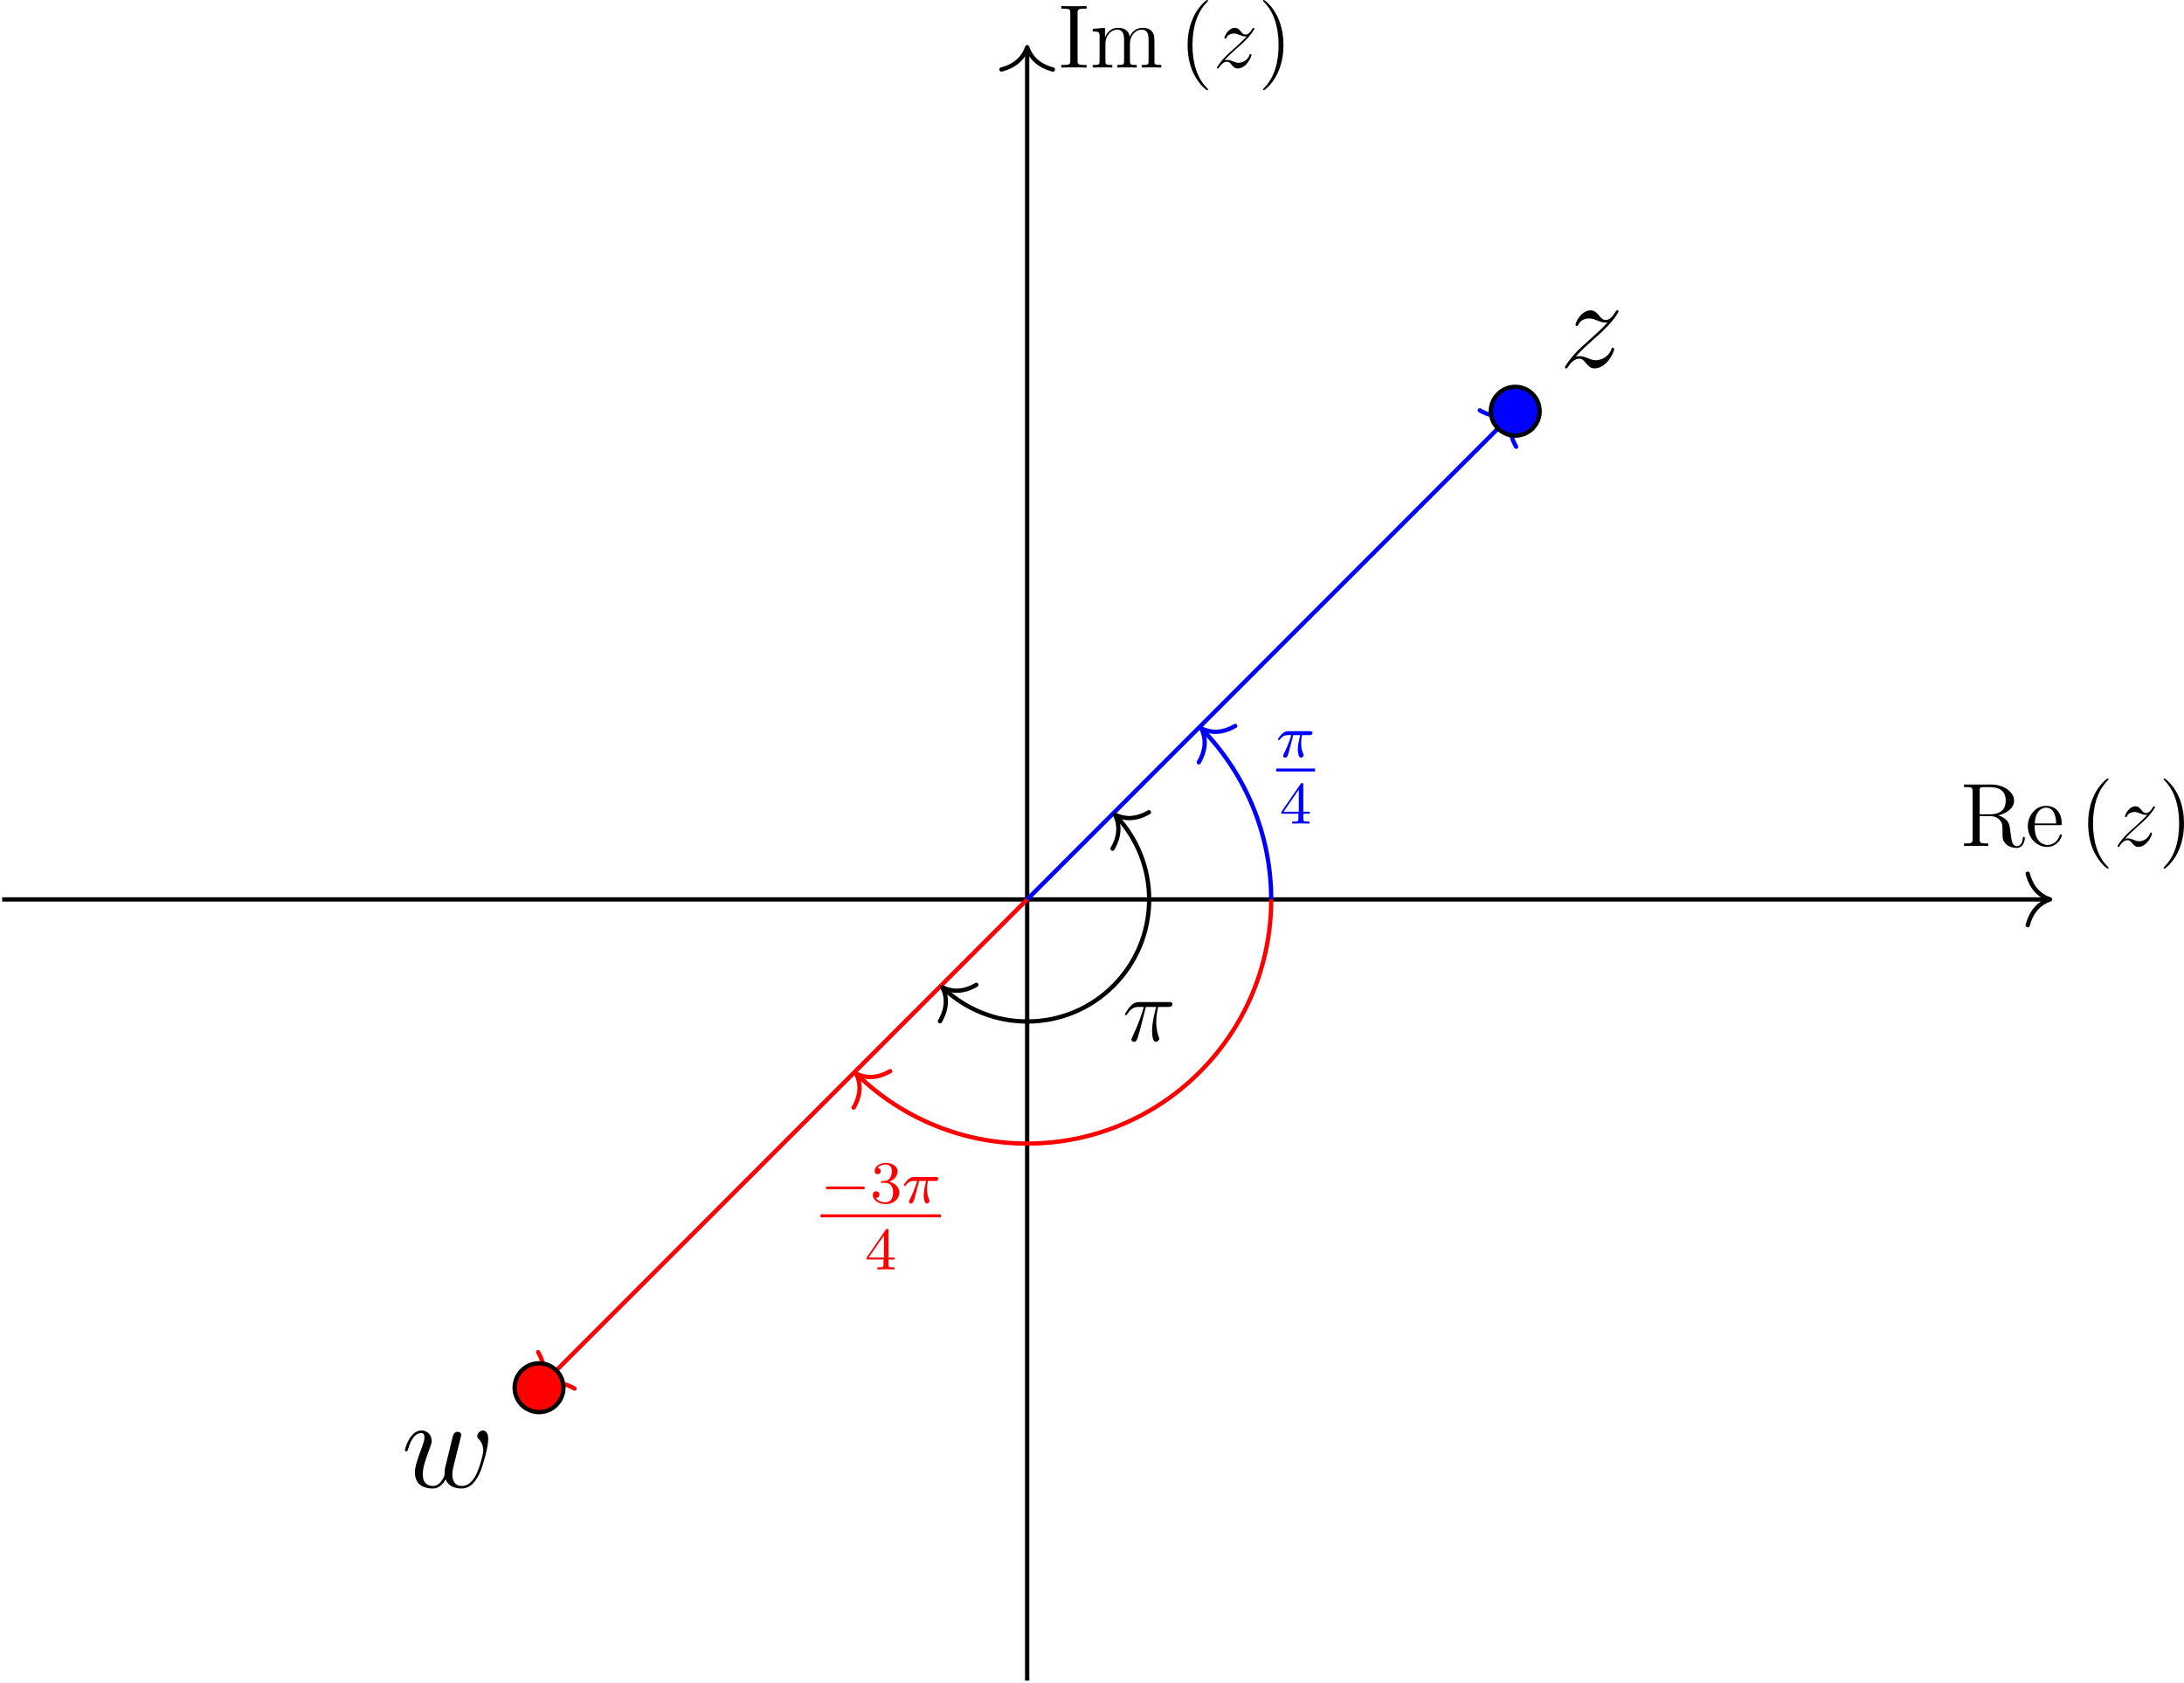
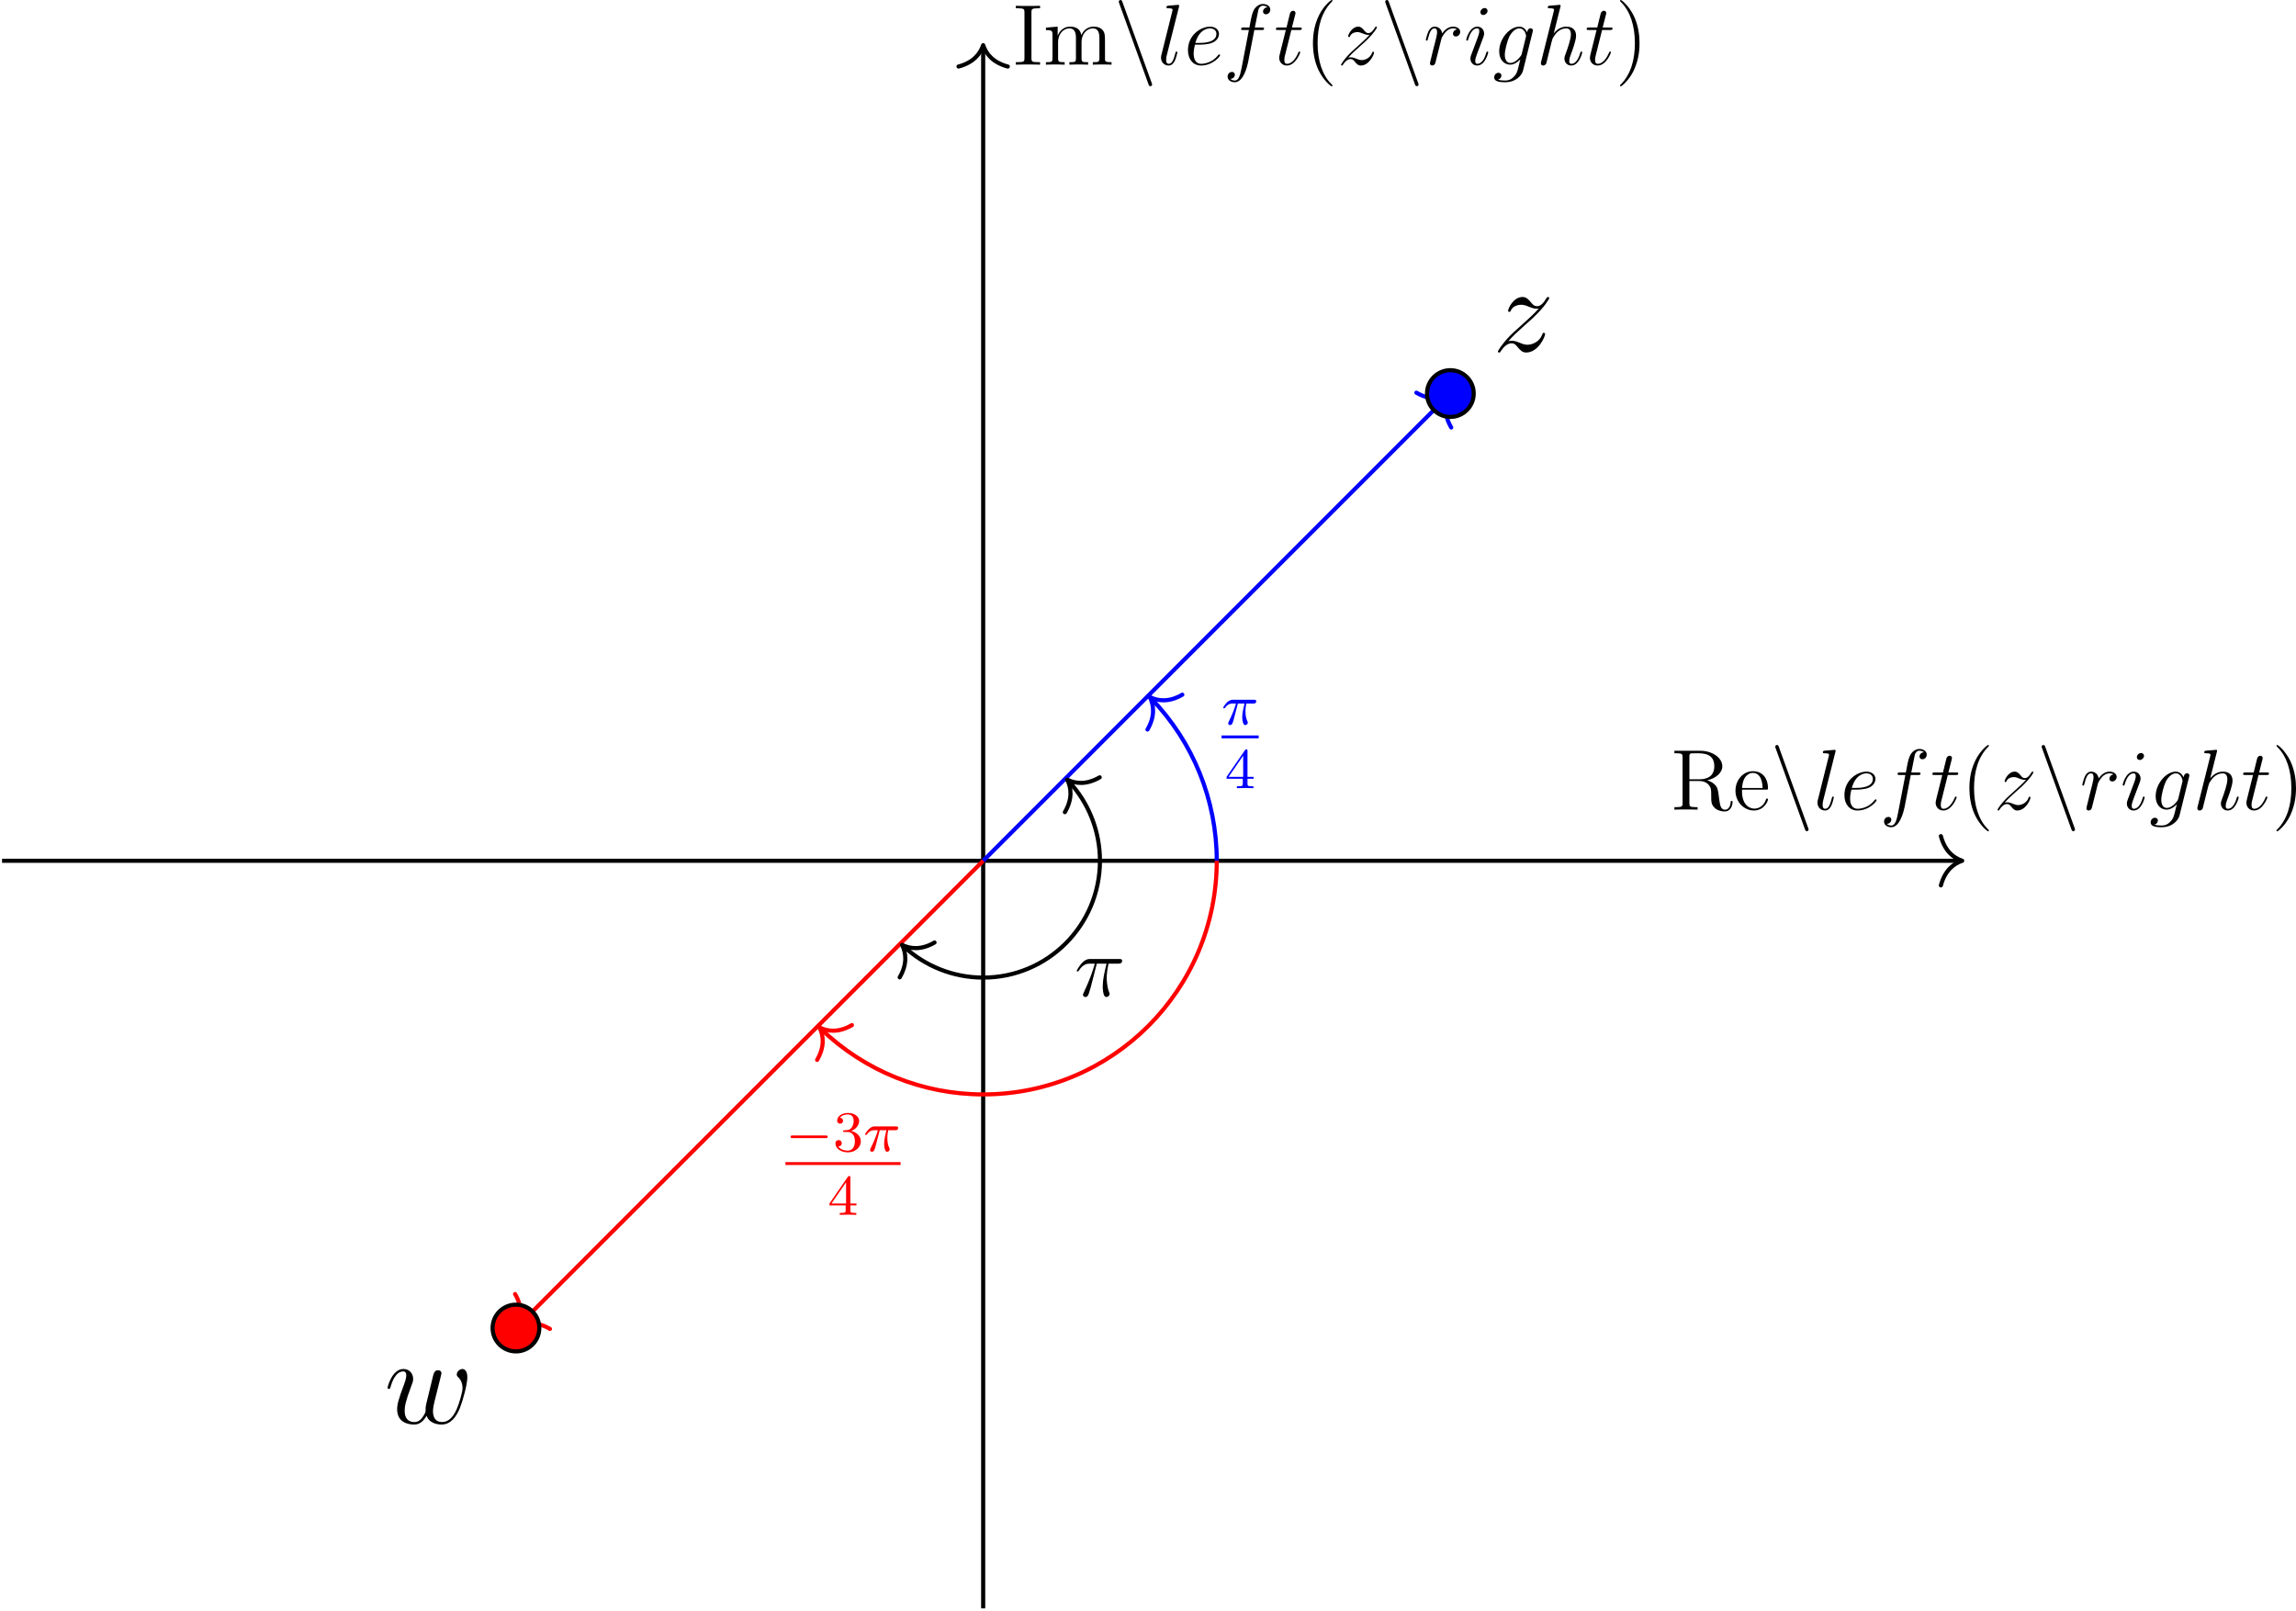
- <svg xmlns="http://www.w3.org/2000/svg" xmlns:xlink="http://www.w3.org/1999/xlink" version="1.1" width="284.116pt" height="218.853pt" viewBox="5.042 561.778 284.116 218.853">
+ <svg xmlns="http://www.w3.org/2000/svg" xmlns:xlink="http://www.w3.org/1999/xlink" version="1.1" width="312.048pt" height="218.855pt" viewBox="-0 117.544 312.048 218.855">
  <defs>
-     <path id="g26-0" d="M5.866-1.993C5.866-2.176 5.691-2.176 5.579-2.176H.996C.885-2.176 .709-2.176 .709-1.993S.885-1.809 .996-1.809H5.579C5.691-1.809 5.866-1.809 5.866-1.993Z" />
-     <path id="g32-51" d="M3.873-1.363C3.873-2.024 3.347-2.63 2.534-2.805C3.164-3.029 3.634-3.571 3.634-4.208S2.917-5.3 2.088-5.3C1.235-5.3 .59-4.838 .59-4.232C.59-3.937 .789-3.81 .996-3.81C1.243-3.81 1.403-3.985 1.403-4.216C1.403-4.511 1.148-4.623 .972-4.631C1.307-5.069 1.921-5.093 2.064-5.093C2.271-5.093 2.877-5.029 2.877-4.208C2.877-3.65 2.646-3.316 2.534-3.188C2.295-2.941 2.112-2.925 1.626-2.893C1.474-2.885 1.411-2.877 1.411-2.774C1.411-2.662 1.482-2.662 1.618-2.662H2.016C2.646-2.662 3.045-2.2 3.045-1.363C3.045-.367 2.479-.072 2.056-.072C1.618-.072 1.02-.231 .741-.654C1.028-.654 1.227-.837 1.227-1.1C1.227-1.355 1.044-1.538 .789-1.538C.574-1.538 .351-1.403 .351-1.084C.351-.327 1.164 .167 2.072 .167C3.132 .167 3.873-.566 3.873-1.363Z" />
-     <path id="g32-52" d="M3.985-1.307V-1.57H3.14V-5.157C3.14-5.316 3.14-5.38 2.973-5.38C2.869-5.38 2.861-5.372 2.782-5.26L.239-1.57V-1.307H2.487V-.646C2.487-.351 2.463-.263 1.849-.263H1.666V0L2.813-.024L3.961 0V-.263H3.778C3.164-.263 3.14-.351 3.14-.646V-1.307H3.985ZM2.542-1.57H.518L2.542-4.511V-1.57Z" />
-     <path id="g29-25" d="M4.814-3.212C4.814-3.435 4.615-3.435 4.479-3.435H1.602C1.435-3.435 1.132-3.435 .741-3.053C.454-2.766 .231-2.399 .231-2.343C.231-2.271 .287-2.248 .351-2.248C.43-2.248 .446-2.271 .494-2.335C.885-2.909 1.355-2.909 1.538-2.909H2C1.769-2.064 1.347-1.1 1.052-.518C.996-.399 .917-.239 .917-.167C.917 0 1.052 .08 1.18 .08C1.482 .08 1.562-.223 1.73-.877L2.264-2.909H3.18C3.013-2.184 2.869-1.594 2.869-1.004C2.869-.948 2.869-.606 2.957-.319C3.061 .016 3.14 .08 3.284 .08C3.459 .08 3.642-.072 3.642-.263C3.642-.319 3.634-.335 3.602-.406C3.435-.773 3.316-1.156 3.316-1.809C3.316-1.993 3.316-2.327 3.435-2.909H4.4C4.527-2.909 4.615-2.909 4.694-2.973C4.79-3.061 4.814-3.164 4.814-3.212Z" />
-     <path id="g30-25" d="M6.611-4.89C6.611-5.153 6.384-5.153 6.169-5.153H2.236C1.961-5.153 1.554-5.153 1.004-4.567C.693-4.22 .311-3.587 .311-3.515S.371-3.419 .442-3.419C.526-3.419 .538-3.455 .598-3.527C1.219-4.507 1.841-4.507 2.14-4.507H2.821C2.558-3.61 2.26-2.57 1.279-.478C1.184-.287 1.184-.263 1.184-.191C1.184 .06 1.399 .12 1.506 .12C1.853 .12 1.949-.191 2.092-.693C2.283-1.303 2.283-1.327 2.403-1.805L3.096-4.507H4.447C4.125-3.168 3.921-2.295 3.921-1.339C3.921-1.172 3.921 .12 4.411 .12C4.663 .12 4.878-.108 4.878-.311C4.878-.371 4.878-.395 4.794-.574C4.471-1.399 4.471-2.427 4.471-2.511C4.471-2.582 4.471-3.431 4.722-4.507H6.061C6.217-4.507 6.611-4.507 6.611-4.89Z" />
-     <path id="g30-119" d="M7.352-1.494C7.627-2.188 8.07-3.766 8.07-4.471C8.07-5.2 7.699-5.272 7.592-5.272C7.305-5.272 7.042-4.985 7.042-4.746C7.042-4.603 7.125-4.519 7.185-4.471C7.293-4.364 7.603-4.041 7.603-3.419C7.603-3.013 7.269-1.889 7.018-1.327C6.683-.598 6.241-.12 5.619-.12C4.949-.12 4.734-.622 4.734-1.172C4.734-1.518 4.842-1.937 4.89-2.14L5.392-4.148C5.452-4.388 5.559-4.806 5.559-4.854C5.559-5.033 5.416-5.153 5.236-5.153C4.89-5.153 4.806-4.854 4.734-4.567L4.065-1.817C4.017-1.614 4.017-1.482 4.017-1.219C4.017-.933 3.634-.478 3.622-.454C3.491-.323 3.3-.12 2.929-.12C1.985-.12 1.985-1.016 1.985-1.219C1.985-1.602 2.068-2.128 2.606-3.551C2.75-3.921 2.809-4.077 2.809-4.316C2.809-4.818 2.451-5.272 1.865-5.272C.765-5.272 .323-3.539 .323-3.443C.323-3.395 .371-3.335 .454-3.335C.562-3.335 .574-3.383 .622-3.551C.921-4.603 1.387-5.033 1.829-5.033C1.949-5.033 2.14-5.021 2.14-4.639C2.14-4.579 2.14-4.328 1.937-3.802C1.375-2.307 1.255-1.817 1.255-1.363C1.255-.108 2.283 .12 2.893 .12C3.096 .12 3.634 .12 4.113-.729C4.376-.012 5.117 .12 5.571 .12C6.48 .12 7.018-.669 7.352-1.494Z" />
-     <path id="g30-122" d="M5.093-1.674C5.093-1.722 5.081-1.793 4.961-1.793C4.866-1.793 4.854-1.745 4.818-1.626C4.555-.921 3.85-.634 3.383-.634C3.132-.634 2.893-.717 2.642-.825C2.164-1.016 2.032-1.016 1.877-1.016C1.757-1.016 1.626-1.016 1.518-.968C2.032-1.554 2.451-1.925 3.049-2.463C3.766-3.084 4.077-3.383 4.244-3.563C5.081-4.388 5.499-5.081 5.499-5.177S5.38-5.272 5.38-5.272C5.296-5.272 5.272-5.224 5.212-5.141C4.914-4.627 4.627-4.376 4.316-4.376C4.065-4.376 3.933-4.483 3.706-4.77C3.455-5.069 3.252-5.272 2.905-5.272C2.032-5.272 1.506-4.184 1.506-3.933C1.506-3.897 1.518-3.826 1.626-3.826C1.722-3.826 1.733-3.873 1.769-3.957C1.973-4.435 2.546-4.519 2.774-4.519C3.025-4.519 3.264-4.435 3.515-4.328C3.969-4.136 4.16-4.136 4.28-4.136C4.364-4.136 4.411-4.136 4.471-4.148C4.077-3.682 3.431-3.108 2.893-2.618C2.128-1.949 1.925-1.733 1.686-1.506C.956-.765 .514-.06 .514 .024C.514 .096 .574 .12 .646 .12S.729 .108 .813-.036C1.004-.335 1.387-.777 1.829-.777C2.08-.777 2.2-.693 2.439-.395C2.666-.132 2.869 .12 3.252 .12C4.423 .12 5.093-1.399 5.093-1.674Z" />
-     <path id="g33-40" d="M3.885 2.905C3.885 2.869 3.885 2.845 3.682 2.642C2.487 1.435 1.817-.538 1.817-2.977C1.817-5.296 2.379-7.293 3.766-8.703C3.885-8.811 3.885-8.835 3.885-8.871C3.885-8.942 3.826-8.966 3.778-8.966C3.622-8.966 2.642-8.106 2.056-6.934C1.447-5.727 1.172-4.447 1.172-2.977C1.172-1.913 1.339-.49 1.961 .789C2.666 2.224 3.646 3.001 3.778 3.001C3.826 3.001 3.885 2.977 3.885 2.905Z" />
-     <path id="g33-41" d="M3.371-2.977C3.371-3.885 3.252-5.368 2.582-6.755C1.877-8.189 .897-8.966 .765-8.966C.717-8.966 .658-8.942 .658-8.871C.658-8.835 .658-8.811 .861-8.608C2.056-7.4 2.726-5.428 2.726-2.989C2.726-.669 2.164 1.327 .777 2.738C.658 2.845 .658 2.869 .658 2.905C.658 2.977 .717 3.001 .765 3.001C.921 3.001 1.901 2.14 2.487 .968C3.096-.251 3.371-1.542 3.371-2.977Z" />
-     <path id="g33-73" d="M3.79 0V-.347H3.527C2.63-.347 2.594-.466 2.594-.909V-7.257C2.594-7.699 2.63-7.819 3.527-7.819H3.79V-8.165C3.503-8.141 2.475-8.141 2.116-8.141S.717-8.141 .43-8.165V-7.819H.693C1.59-7.819 1.626-7.699 1.626-7.257V-.909C1.626-.466 1.59-.347 .693-.347H.43V0C.717-.024 1.745-.024 2.104-.024S3.503-.024 3.79 0Z" />
-     <path id="g33-82" d="M8.572-1.04C8.572-1.112 8.572-1.219 8.44-1.219C8.321-1.219 8.321-1.148 8.309-1.028C8.249-.311 7.902 .012 7.52 .012C6.97 .012 6.85-.55 6.755-1.184L6.635-2.08C6.551-2.678 6.504-3.061 6.145-3.431C6.013-3.563 5.703-3.885 5.045-4.065C6.229-4.34 7.149-5.093 7.149-6.013C7.149-7.173 5.798-8.165 4.077-8.165H.502V-7.819H.741C1.602-7.819 1.638-7.699 1.638-7.257V-.909C1.638-.466 1.602-.347 .741-.347H.502V0C.777-.024 1.757-.024 2.104-.024S3.443-.024 3.718 0V-.347H3.479C2.618-.347 2.582-.466 2.582-.909V-3.969H3.969C4.435-3.969 4.878-3.838 5.2-3.503C5.607-3.049 5.607-2.798 5.607-1.973C5.607-1.028 5.607-.717 6.133-.203C6.312-.024 6.814 .251 7.484 .251C8.416 .251 8.572-.789 8.572-1.04ZM6.037-6.013C6.037-4.973 5.475-4.208 3.921-4.208H2.582V-7.34C2.582-7.615 2.582-7.759 2.833-7.807C2.941-7.819 3.3-7.819 3.539-7.819C4.507-7.819 6.037-7.819 6.037-6.013Z" />
-     <path id="g33-101" d="M4.866-1.423C4.866-1.494 4.806-1.542 4.734-1.542C4.639-1.542 4.615-1.482 4.591-1.423C4.28-.418 3.479-.143 2.977-.143S1.267-.478 1.267-2.546V-2.774H4.579C4.842-2.774 4.866-2.774 4.866-3.001C4.866-4.208 4.22-5.332 2.774-5.332C1.411-5.332 .359-4.101 .359-2.618C.359-1.04 1.578 .12 2.905 .12C4.328 .12 4.866-1.172 4.866-1.423ZM4.125-3.001H1.279C1.375-4.878 2.427-5.093 2.762-5.093C4.041-5.093 4.113-3.407 4.125-3.001Z" />
-     <path id="g33-109" d="M9.48 0V-.347C8.883-.347 8.584-.347 8.572-.705V-2.905C8.572-4.017 8.572-4.352 8.297-4.734C7.95-5.2 7.388-5.272 6.982-5.272C5.99-5.272 5.487-4.555 5.296-4.089C5.129-5.009 4.483-5.272 3.73-5.272C2.57-5.272 2.116-4.28 2.02-4.041H2.008V-5.272L.383-5.141V-4.794C1.196-4.794 1.291-4.71 1.291-4.125V-.885C1.291-.347 1.16-.347 .383-.347V0C.693-.024 1.339-.024 1.674-.024C2.02-.024 2.666-.024 2.977 0V-.347C2.212-.347 2.068-.347 2.068-.885V-3.108C2.068-4.364 2.893-5.033 3.634-5.033S4.543-4.423 4.543-3.694V-.885C4.543-.347 4.411-.347 3.634-.347V0C3.945-.024 4.591-.024 4.926-.024C5.272-.024 5.918-.024 6.229 0V-.347C5.464-.347 5.32-.347 5.32-.885V-3.108C5.32-4.364 6.145-5.033 6.886-5.033S7.795-4.423 7.795-3.694V-.885C7.795-.347 7.663-.347 6.886-.347V0C7.197-.024 7.843-.024 8.177-.024C8.524-.024 9.17-.024 9.48 0Z" />
+     <path id="g11-0" d="M5.866-1.993C5.866-2.176 5.691-2.176 5.579-2.176H.996C.885-2.176 .709-2.176 .709-1.993S.885-1.809 .996-1.809H5.579C5.691-1.809 5.866-1.809 5.866-1.993Z" />
+     <path id="g17-51" d="M3.873-1.363C3.873-2.024 3.347-2.63 2.534-2.805C3.164-3.029 3.634-3.571 3.634-4.208S2.917-5.3 2.088-5.3C1.235-5.3 .59-4.838 .59-4.232C.59-3.937 .789-3.81 .996-3.81C1.243-3.81 1.403-3.985 1.403-4.216C1.403-4.511 1.148-4.623 .972-4.631C1.307-5.069 1.921-5.093 2.064-5.093C2.271-5.093 2.877-5.029 2.877-4.208C2.877-3.65 2.646-3.316 2.534-3.188C2.295-2.941 2.112-2.925 1.626-2.893C1.474-2.885 1.411-2.877 1.411-2.774C1.411-2.662 1.482-2.662 1.618-2.662H2.016C2.646-2.662 3.045-2.2 3.045-1.363C3.045-.367 2.479-.072 2.056-.072C1.618-.072 1.02-.231 .741-.654C1.028-.654 1.227-.837 1.227-1.1C1.227-1.355 1.044-1.538 .789-1.538C.574-1.538 .351-1.403 .351-1.084C.351-.327 1.164 .167 2.072 .167C3.132 .167 3.873-.566 3.873-1.363Z" />
+     <path id="g17-52" d="M3.985-1.307V-1.57H3.14V-5.157C3.14-5.316 3.14-5.38 2.973-5.38C2.869-5.38 2.861-5.372 2.782-5.26L.239-1.57V-1.307H2.487V-.646C2.487-.351 2.463-.263 1.849-.263H1.666V0L2.813-.024L3.961 0V-.263H3.778C3.164-.263 3.14-.351 3.14-.646V-1.307H3.985ZM2.542-1.57H.518L2.542-4.511V-1.57Z" />
+     <path id="g14-25" d="M4.814-3.212C4.814-3.435 4.615-3.435 4.479-3.435H1.602C1.435-3.435 1.132-3.435 .741-3.053C.454-2.766 .231-2.399 .231-2.343C.231-2.271 .287-2.248 .351-2.248C.43-2.248 .446-2.271 .494-2.335C.885-2.909 1.355-2.909 1.538-2.909H2C1.769-2.064 1.347-1.1 1.052-.518C.996-.399 .917-.239 .917-.167C.917 0 1.052 .08 1.18 .08C1.482 .08 1.562-.223 1.73-.877L2.264-2.909H3.18C3.013-2.184 2.869-1.594 2.869-1.004C2.869-.948 2.869-.606 2.957-.319C3.061 .016 3.14 .08 3.284 .08C3.459 .08 3.642-.072 3.642-.263C3.642-.319 3.634-.335 3.602-.406C3.435-.773 3.316-1.156 3.316-1.809C3.316-1.993 3.316-2.327 3.435-2.909H4.4C4.527-2.909 4.615-2.909 4.694-2.973C4.79-3.061 4.814-3.164 4.814-3.212Z" />
+     <path id="g15-25" d="M6.611-4.89C6.611-5.153 6.384-5.153 6.169-5.153H2.236C1.961-5.153 1.554-5.153 1.004-4.567C.693-4.22 .311-3.587 .311-3.515S.371-3.419 .442-3.419C.526-3.419 .538-3.455 .598-3.527C1.219-4.507 1.841-4.507 2.14-4.507H2.821C2.558-3.61 2.26-2.57 1.279-.478C1.184-.287 1.184-.263 1.184-.191C1.184 .06 1.399 .12 1.506 .12C1.853 .12 1.949-.191 2.092-.693C2.283-1.303 2.283-1.327 2.403-1.805L3.096-4.507H4.447C4.125-3.168 3.921-2.295 3.921-1.339C3.921-1.172 3.921 .12 4.411 .12C4.663 .12 4.878-.108 4.878-.311C4.878-.371 4.878-.395 4.794-.574C4.471-1.399 4.471-2.427 4.471-2.511C4.471-2.582 4.471-3.431 4.722-4.507H6.061C6.217-4.507 6.611-4.507 6.611-4.89Z" />
+     <path id="g15-101" d="M4.997-1.303C4.997-1.375 4.926-1.435 4.878-1.435C4.842-1.435 4.83-1.423 4.722-1.315C3.957-.299 2.821-.12 2.367-.12C1.686-.12 1.327-.658 1.327-1.542C1.327-1.71 1.327-2.008 1.506-2.774H2.14C2.463-2.774 3.276-2.798 3.85-3.013C4.758-3.359 4.842-4.053 4.842-4.268C4.842-4.794 4.388-5.272 3.599-5.272C2.343-5.272 .538-4.136 .538-2.008C.538-.753 1.255 .12 2.343 .12C3.969 .12 4.997-1.148 4.997-1.303ZM4.483-4.268C4.483-3.013 2.57-3.013 2.068-3.013H1.566C2.08-4.854 3.216-5.033 3.599-5.033C4.125-5.033 4.483-4.722 4.483-4.268Z" />
+     <path id="g15-102" d="M6.528-7.639C6.528-8.141 6.025-8.416 5.499-8.416C4.985-8.416 4.483-8.034 4.244-7.568C4.029-7.149 3.909-6.719 3.634-5.153H2.833C2.606-5.153 2.487-5.153 2.487-4.937C2.487-4.806 2.558-4.806 2.798-4.806H3.563L2.582 .287C2.379 1.327 2.2 2.2 1.602 2.2C1.566 2.2 1.219 2.2 1.004 1.973C1.614 1.925 1.614 1.387 1.614 1.387C1.614 1.148 1.435 1.004 1.207 1.004C.968 1.004 .61 1.207 .61 1.662C.61 2.176 1.136 2.439 1.602 2.439C2.821 2.439 3.324 .251 3.455-.347L4.316-4.806H5.332C5.571-4.806 5.667-4.806 5.667-5.033C5.667-5.153 5.571-5.153 5.356-5.153H4.388L4.878-7.615C4.949-7.902 5.2-8.177 5.511-8.177C5.762-8.177 6.013-8.07 6.133-7.962C5.667-7.914 5.523-7.568 5.523-7.364C5.523-7.125 5.703-6.982 5.93-6.982C6.169-6.982 6.528-7.185 6.528-7.639Z" />
+     <path id="g15-103" d="M4.041-1.518C3.993-1.327 3.969-1.279 3.814-1.1C3.324-.466 2.821-.239 2.451-.239C2.056-.239 1.686-.55 1.686-1.375C1.686-2.008 2.044-3.347 2.307-3.885C2.654-4.555 3.192-5.033 3.694-5.033C4.483-5.033 4.639-4.053 4.639-3.981L4.603-3.814L4.041-1.518ZM4.22 .801L5.547-4.555C5.583-4.698 5.583-4.746 5.583-4.746C5.583-4.914 5.452-5.045 5.272-5.045C4.985-5.045 4.818-4.806 4.782-4.483C4.627-4.83 4.292-5.272 3.694-5.272C2.391-5.272 .909-3.634 .909-1.853C.909-.61 1.662 0 2.427 0C3.061 0 3.622-.502 3.838-.741C3.634 .06 3.634 .084 3.575 .335C3.407 .992 3.335 1.291 2.905 1.71C2.415 2.2 1.961 2.2 1.698 2.2C1.339 2.2 1.04 2.176 .741 2.08C1.124 1.973 1.219 1.638 1.219 1.506C1.219 1.315 1.076 1.124 .813 1.124C.526 1.124 .215 1.363 .215 1.757C.215 2.248 .705 2.439 1.722 2.439C3.264 2.439 4.065 1.447 4.22 .801Z" />
+     <path id="g15-104" d="M6.396-1.71C6.396-1.769 6.348-1.817 6.276-1.817C6.169-1.817 6.157-1.781 6.097-1.578C5.822-.622 5.38-.12 4.902-.12C4.782-.12 4.591-.132 4.591-.514C4.591-.825 4.734-1.207 4.782-1.339C4.997-1.913 5.535-3.324 5.535-4.017C5.535-4.734 5.117-5.272 4.208-5.272C3.527-5.272 2.929-4.949 2.439-4.328L3.359-7.998C3.371-8.046 3.395-8.118 3.395-8.177C3.395-8.297 3.252-8.297 3.252-8.297S2.654-8.249 2.594-8.237C2.391-8.225 2.212-8.201 1.997-8.189C1.698-8.165 1.614-8.153 1.614-7.938C1.614-7.819 1.71-7.819 1.877-7.819C2.463-7.819 2.475-7.711 2.475-7.592C2.475-7.52 2.451-7.424 2.439-7.388L.705-.466C.658-.287 .658-.263 .658-.191C.658 .072 .861 .12 .98 .12C1.184 .12 1.339-.036 1.399-.167L1.937-2.331C1.997-2.594 2.068-2.845 2.128-3.108C2.26-3.61 2.26-3.622 2.487-3.969S3.252-5.033 4.172-5.033C4.651-5.033 4.818-4.674 4.818-4.196C4.818-3.527 4.352-2.224 4.089-1.506C3.981-1.219 3.921-1.064 3.921-.849C3.921-.311 4.292 .12 4.866 .12C5.978 .12 6.396-1.638 6.396-1.71Z" />
+     <path id="g15-105" d="M3.383-1.71C3.383-1.769 3.335-1.817 3.264-1.817C3.156-1.817 3.144-1.781 3.084-1.578C2.774-.49 2.283-.12 1.889-.12C1.745-.12 1.578-.155 1.578-.514C1.578-.837 1.722-1.196 1.853-1.554L2.69-3.778C2.726-3.873 2.809-4.089 2.809-4.316C2.809-4.818 2.451-5.272 1.865-5.272C.765-5.272 .323-3.539 .323-3.443C.323-3.395 .371-3.335 .454-3.335C.562-3.335 .574-3.383 .622-3.551C.909-4.555 1.363-5.033 1.829-5.033C1.937-5.033 2.14-5.021 2.14-4.639C2.14-4.328 1.985-3.933 1.889-3.67C1.459-2.558 1.459-2.534 1.052-1.447C.98-1.255 .909-1.064 .909-.849C.909-.311 1.279 .12 1.853 .12C2.953 .12 3.383-1.626 3.383-1.71ZM3.288-7.46C3.288-7.639 3.144-7.855 2.881-7.855C2.606-7.855 2.295-7.592 2.295-7.281C2.295-6.982 2.546-6.886 2.69-6.886C3.013-6.886 3.288-7.197 3.288-7.46Z" />
+     <path id="g15-108" d="M2.821-1.71C2.821-1.769 2.774-1.817 2.702-1.817C2.594-1.817 2.582-1.757 2.534-1.578C2.319-.753 2.104-.12 1.626-.12C1.267-.12 1.267-.502 1.267-.669C1.267-.717 1.267-.968 1.351-1.303L3.037-7.998C3.049-8.046 3.072-8.118 3.072-8.177C3.072-8.297 2.929-8.297 2.929-8.297L2.271-8.237C2.068-8.225 1.889-8.201 1.674-8.189C1.387-8.165 1.303-8.153 1.303-7.938C1.303-7.819 1.423-7.819 1.542-7.819C2.152-7.819 2.152-7.711 2.152-7.592C2.152-7.544 2.152-7.52 2.092-7.305L.61-1.375C.574-1.243 .55-1.148 .55-.956C.55-.359 .992 .12 1.602 .12C1.997 .12 2.26-.143 2.451-.514C2.654-.909 2.821-1.662 2.821-1.71Z" />
+     <path id="g15-114" d="M5.093-4.555C5.093-4.937 4.722-5.272 4.125-5.272C3.646-5.272 3.096-5.057 2.594-4.328C2.511-4.961 2.032-5.272 1.554-5.272C1.088-5.272 .849-4.914 .705-4.651C.502-4.22 .323-3.503 .323-3.443C.323-3.395 .371-3.335 .454-3.335C.55-3.335 .562-3.347 .634-3.622C.813-4.34 1.04-5.033 1.518-5.033C1.805-5.033 1.889-4.83 1.889-4.483C1.889-4.22 1.769-3.754 1.686-3.383L1.351-2.092L1.112-1.112C1.028-.801 .897-.239 .897-.179C.897-.012 1.028 .12 1.207 .12C1.339 .12 1.566 .036 1.638-.203C1.674-.299 2.116-2.104 2.188-2.379C2.248-2.642 2.319-2.893 2.379-3.156L2.511-3.67C2.546-3.778 2.869-4.364 3.168-4.627C3.312-4.758 3.622-5.033 4.113-5.033C4.304-5.033 4.495-4.997 4.651-4.89C4.28-4.818 4.089-4.555 4.089-4.292C4.089-4.005 4.316-3.909 4.483-3.909C4.818-3.909 5.093-4.196 5.093-4.555Z" />
+     <path id="g15-116" d="M3.634-1.71C3.634-1.781 3.587-1.817 3.515-1.817C3.515-1.817 3.443-1.817 3.419-1.769C3.419-1.769 3.395-1.745 3.312-1.554C3.061-.956 2.511-.12 1.817-.12C1.459-.12 1.435-.418 1.435-.681C1.435-.681 1.435-.921 1.47-1.064L2.403-4.806H3.503C3.73-4.806 3.85-4.806 3.85-5.021C3.85-5.153 3.778-5.153 3.539-5.153H2.487L2.929-6.898C2.977-7.066 2.977-7.089 2.977-7.173C2.977-7.364 2.821-7.472 2.666-7.472C2.57-7.472 2.295-7.436 2.2-7.054L1.733-5.153H.61C.371-5.153 .263-5.153 .263-4.926C.263-4.806 .347-4.806 .574-4.806H1.638L.849-1.65C.753-1.231 .717-1.112 .717-.956C.717-.395 1.112 .12 1.781 .12C2.989 .12 3.634-1.626 3.634-1.71Z" />
+     <path id="g15-119" d="M7.352-1.494C7.627-2.188 8.07-3.766 8.07-4.471C8.07-5.2 7.699-5.272 7.592-5.272C7.305-5.272 7.042-4.985 7.042-4.746C7.042-4.603 7.125-4.519 7.185-4.471C7.293-4.364 7.603-4.041 7.603-3.419C7.603-3.013 7.269-1.889 7.018-1.327C6.683-.598 6.241-.12 5.619-.12C4.949-.12 4.734-.622 4.734-1.172C4.734-1.518 4.842-1.937 4.89-2.14L5.392-4.148C5.452-4.388 5.559-4.806 5.559-4.854C5.559-5.033 5.416-5.153 5.236-5.153C4.89-5.153 4.806-4.854 4.734-4.567L4.065-1.817C4.017-1.614 4.017-1.482 4.017-1.219C4.017-.933 3.634-.478 3.622-.454C3.491-.323 3.3-.12 2.929-.12C1.985-.12 1.985-1.016 1.985-1.219C1.985-1.602 2.068-2.128 2.606-3.551C2.75-3.921 2.809-4.077 2.809-4.316C2.809-4.818 2.451-5.272 1.865-5.272C.765-5.272 .323-3.539 .323-3.443C.323-3.395 .371-3.335 .454-3.335C.562-3.335 .574-3.383 .622-3.551C.921-4.603 1.387-5.033 1.829-5.033C1.949-5.033 2.14-5.021 2.14-4.639C2.14-4.579 2.14-4.328 1.937-3.802C1.375-2.307 1.255-1.817 1.255-1.363C1.255-.108 2.283 .12 2.893 .12C3.096 .12 3.634 .12 4.113-.729C4.376-.012 5.117 .12 5.571 .12C6.48 .12 7.018-.669 7.352-1.494Z" />
+     <path id="g15-122" d="M5.093-1.674C5.093-1.722 5.081-1.793 4.961-1.793C4.866-1.793 4.854-1.745 4.818-1.626C4.555-.921 3.85-.634 3.383-.634C3.132-.634 2.893-.717 2.642-.825C2.164-1.016 2.032-1.016 1.877-1.016C1.757-1.016 1.626-1.016 1.518-.968C2.032-1.554 2.451-1.925 3.049-2.463C3.766-3.084 4.077-3.383 4.244-3.563C5.081-4.388 5.499-5.081 5.499-5.177S5.38-5.272 5.38-5.272C5.296-5.272 5.272-5.224 5.212-5.141C4.914-4.627 4.627-4.376 4.316-4.376C4.065-4.376 3.933-4.483 3.706-4.77C3.455-5.069 3.252-5.272 2.905-5.272C2.032-5.272 1.506-4.184 1.506-3.933C1.506-3.897 1.518-3.826 1.626-3.826C1.722-3.826 1.733-3.873 1.769-3.957C1.973-4.435 2.546-4.519 2.774-4.519C3.025-4.519 3.264-4.435 3.515-4.328C3.969-4.136 4.16-4.136 4.28-4.136C4.364-4.136 4.411-4.136 4.471-4.148C4.077-3.682 3.431-3.108 2.893-2.618C2.128-1.949 1.925-1.733 1.686-1.506C.956-.765 .514-.06 .514 .024C.514 .096 .574 .12 .646 .12S.729 .108 .813-.036C1.004-.335 1.387-.777 1.829-.777C2.08-.777 2.2-.693 2.439-.395C2.666-.132 2.869 .12 3.252 .12C4.423 .12 5.093-1.399 5.093-1.674Z" />
+     <path id="g12-110" d="M5.296 2.75C5.296 2.75 5.296 2.69 5.236 2.534L1.172-8.703C1.124-8.835 1.076-8.966 .909-8.966C.777-8.966 .669-8.859 .669-8.727C.669-8.727 .669-8.667 .729-8.512L4.794 2.726C4.842 2.857 4.89 2.989 5.057 2.989C5.189 2.989 5.296 2.881 5.296 2.75Z" />
+     <path id="g18-40" d="M3.885 2.905C3.885 2.869 3.885 2.845 3.682 2.642C2.487 1.435 1.817-.538 1.817-2.977C1.817-5.296 2.379-7.293 3.766-8.703C3.885-8.811 3.885-8.835 3.885-8.871C3.885-8.942 3.826-8.966 3.778-8.966C3.622-8.966 2.642-8.106 2.056-6.934C1.447-5.727 1.172-4.447 1.172-2.977C1.172-1.913 1.339-.49 1.961 .789C2.666 2.224 3.646 3.001 3.778 3.001C3.826 3.001 3.885 2.977 3.885 2.905Z" />
+     <path id="g18-41" d="M3.371-2.977C3.371-3.885 3.252-5.368 2.582-6.755C1.877-8.189 .897-8.966 .765-8.966C.717-8.966 .658-8.942 .658-8.871C.658-8.835 .658-8.811 .861-8.608C2.056-7.4 2.726-5.428 2.726-2.989C2.726-.669 2.164 1.327 .777 2.738C.658 2.845 .658 2.869 .658 2.905C.658 2.977 .717 3.001 .765 3.001C.921 3.001 1.901 2.14 2.487 .968C3.096-.251 3.371-1.542 3.371-2.977Z" />
+     <path id="g18-73" d="M3.79 0V-.347H3.527C2.63-.347 2.594-.466 2.594-.909V-7.257C2.594-7.699 2.63-7.819 3.527-7.819H3.79V-8.165C3.503-8.141 2.475-8.141 2.116-8.141S.717-8.141 .43-8.165V-7.819H.693C1.59-7.819 1.626-7.699 1.626-7.257V-.909C1.626-.466 1.59-.347 .693-.347H.43V0C.717-.024 1.745-.024 2.104-.024S3.503-.024 3.79 0Z" />
+     <path id="g18-82" d="M8.572-1.04C8.572-1.112 8.572-1.219 8.44-1.219C8.321-1.219 8.321-1.148 8.309-1.028C8.249-.311 7.902 .012 7.52 .012C6.97 .012 6.85-.55 6.755-1.184L6.635-2.08C6.551-2.678 6.504-3.061 6.145-3.431C6.013-3.563 5.703-3.885 5.045-4.065C6.229-4.34 7.149-5.093 7.149-6.013C7.149-7.173 5.798-8.165 4.077-8.165H.502V-7.819H.741C1.602-7.819 1.638-7.699 1.638-7.257V-.909C1.638-.466 1.602-.347 .741-.347H.502V0C.777-.024 1.757-.024 2.104-.024S3.443-.024 3.718 0V-.347H3.479C2.618-.347 2.582-.466 2.582-.909V-3.969H3.969C4.435-3.969 4.878-3.838 5.2-3.503C5.607-3.049 5.607-2.798 5.607-1.973C5.607-1.028 5.607-.717 6.133-.203C6.312-.024 6.814 .251 7.484 .251C8.416 .251 8.572-.789 8.572-1.04ZM6.037-6.013C6.037-4.973 5.475-4.208 3.921-4.208H2.582V-7.34C2.582-7.615 2.582-7.759 2.833-7.807C2.941-7.819 3.3-7.819 3.539-7.819C4.507-7.819 6.037-7.819 6.037-6.013Z" />
+     <path id="g18-101" d="M4.866-1.423C4.866-1.494 4.806-1.542 4.734-1.542C4.639-1.542 4.615-1.482 4.591-1.423C4.28-.418 3.479-.143 2.977-.143S1.267-.478 1.267-2.546V-2.774H4.579C4.842-2.774 4.866-2.774 4.866-3.001C4.866-4.208 4.22-5.332 2.774-5.332C1.411-5.332 .359-4.101 .359-2.618C.359-1.04 1.578 .12 2.905 .12C4.328 .12 4.866-1.172 4.866-1.423ZM4.125-3.001H1.279C1.375-4.878 2.427-5.093 2.762-5.093C4.041-5.093 4.113-3.407 4.125-3.001Z" />
+     <path id="g18-109" d="M9.48 0V-.347C8.883-.347 8.584-.347 8.572-.705V-2.905C8.572-4.017 8.572-4.352 8.297-4.734C7.95-5.2 7.388-5.272 6.982-5.272C5.99-5.272 5.487-4.555 5.296-4.089C5.129-5.009 4.483-5.272 3.73-5.272C2.57-5.272 2.116-4.28 2.02-4.041H2.008V-5.272L.383-5.141V-4.794C1.196-4.794 1.291-4.71 1.291-4.125V-.885C1.291-.347 1.16-.347 .383-.347V0C.693-.024 1.339-.024 1.674-.024C2.02-.024 2.666-.024 2.977 0V-.347C2.212-.347 2.068-.347 2.068-.885V-3.108C2.068-4.364 2.893-5.033 3.634-5.033S4.543-4.423 4.543-3.694V-.885C4.543-.347 4.411-.347 3.634-.347V0C3.945-.024 4.591-.024 4.926-.024C5.272-.024 5.918-.024 6.229 0V-.347C5.464-.347 5.32-.347 5.32-.885V-3.108C5.32-4.364 6.145-5.033 6.886-5.033S7.795-4.423 7.795-3.694V-.885C7.795-.347 7.663-.347 6.886-.347V0C7.197-.024 7.843-.024 8.177-.024C8.524-.024 9.17-.024 9.48 0Z" />
  </defs>
  <g id="page1" transform="matrix(1.4 0 0 1.4 0 0)">
-     <path d="M3.801 484.824H193.894" stroke="#000" fill="none" stroke-width=".399" />
-     <path d="M192.02 482.434C192.399 483.871 193.242 484.547 194.094 484.824C193.242 485.105 192.399 485.781 192.02 487.219" stroke="#000" fill="none" stroke-width=".399" stroke-linecap="round" stroke-linejoin="round" />
-     <g transform="matrix(.7 0 0 .7 116.4171 140.4848)">
-       <use x="99.046" y="484.826" xlink:href="#g33-82" />
-       <use x="107.66" y="484.826" xlink:href="#g33-101" />
-       <use x="114.855" y="484.826" xlink:href="#g33-40" />
-       <use x="119.408" y="484.826" xlink:href="#g30-122" />
-       <use x="125.378" y="484.826" xlink:href="#g33-41" />
+     <path d="M.199 167.516H190.289" stroke="#000" fill="none" stroke-width=".399" />
+     <path d="M188.418 165.125C188.797 166.559 189.641 167.238 190.488 167.516C189.641 167.797 188.797 168.473 188.418 169.906" stroke="#000" fill="none" stroke-width=".399" stroke-linecap="round" stroke-linejoin="round" />
+     <g transform="matrix(.7 0 0 .7 95.38448 45.2918)">
+       <use x="95.444" y="167.516" xlink:href="#g18-82" />
+       <use x="104.058" y="167.516" xlink:href="#g18-101" />
+       <use x="109.261" y="167.516" xlink:href="#g12-110" />
+       <use x="115.238" y="167.516" xlink:href="#g15-108" />
+       <use x="118.988" y="167.516" xlink:href="#g15-101" />
+       <use x="124.414" y="167.516" xlink:href="#g15-102" />
+       <use x="131.46" y="167.516" xlink:href="#g15-116" />
+       <use x="135.687" y="167.516" xlink:href="#g18-40" />
+       <use x="140.239" y="167.516" xlink:href="#g15-122" />
+       <use x="146.21" y="167.516" xlink:href="#g12-110" />
+       <use x="152.188" y="167.516" xlink:href="#g15-114" />
+       <use x="157.788" y="167.516" xlink:href="#g15-105" />
+       <use x="161.782" y="167.516" xlink:href="#g15-103" />
+       <use x="167.816" y="167.516" xlink:href="#g15-104" />
+       <use x="174.554" y="167.516" xlink:href="#g15-116" />
+       <use x="178.782" y="167.516" xlink:href="#g18-41" />
    </g>
-     <path d="M99.047 557.394V405.852" stroke="#000" fill="none" stroke-width=".399" stroke-miterlimit="10" />
-     <path d="M96.656 407.727C98.09 407.348 98.766 406.504 99.047 405.652C99.324 406.504 100.004 407.348 101.438 407.727" stroke="#000" fill="none" stroke-width=".399" stroke-miterlimit="10" stroke-linecap="round" stroke-linejoin="round" />
-     <g transform="matrix(.7 0 0 .7 32.58408 68.1688)">
-       <use x="99.046" y="484.826" xlink:href="#g33-73" />
-       <use x="103.269" y="484.826" xlink:href="#g33-109" />
-       <use x="115.074" y="484.826" xlink:href="#g33-40" />
-       <use x="119.626" y="484.826" xlink:href="#g30-122" />
-       <use x="125.597" y="484.826" xlink:href="#g33-41" />
+     <path d="M95.445 240.086V88.543" stroke="#000" fill="none" stroke-width=".399" stroke-miterlimit="10" />
+     <path d="M93.051 90.418C94.488 90.039 95.164 89.195 95.445 88.344C95.723 89.195 96.398 90.039 97.836 90.418" stroke="#000" fill="none" stroke-width=".399" stroke-miterlimit="10" stroke-linecap="round" stroke-linejoin="round" />
+     <g transform="matrix(.7 0 0 .7 31.50368 -27.0244)">
+       <use x="95.444" y="167.516" xlink:href="#g18-73" />
+       <use x="99.667" y="167.516" xlink:href="#g18-109" />
+       <use x="109.479" y="167.516" xlink:href="#g12-110" />
+       <use x="115.457" y="167.516" xlink:href="#g15-108" />
+       <use x="119.207" y="167.516" xlink:href="#g15-101" />
+       <use x="124.632" y="167.516" xlink:href="#g15-102" />
+       <use x="131.679" y="167.516" xlink:href="#g15-116" />
+       <use x="135.906" y="167.516" xlink:href="#g18-40" />
+       <use x="140.458" y="167.516" xlink:href="#g15-122" />
+       <use x="146.429" y="167.516" xlink:href="#g12-110" />
+       <use x="152.406" y="167.516" xlink:href="#g15-114" />
+       <use x="158.007" y="167.516" xlink:href="#g15-105" />
+       <use x="162" y="167.516" xlink:href="#g15-103" />
+       <use x="168.034" y="167.516" xlink:href="#g15-104" />
+       <use x="174.773" y="167.516" xlink:href="#g15-116" />
+       <use x="179" y="167.516" xlink:href="#g18-41" />
    </g>
-     <path d="M99.047 484.824L144.117 439.754" stroke="#00f" fill="none" stroke-width=".399" stroke-miterlimit="10" />
-     <path d="M141.106 439.387C142.387 440.133 143.461 440.016 144.262 439.613C143.856 440.41 143.739 441.485 144.485 442.77" stroke="#00f" fill="none" stroke-width=".399" stroke-miterlimit="10" stroke-linecap="round" stroke-linejoin="round" />
-     <path d="M99.047 484.824L53.973 529.898" stroke="#f00" fill="none" stroke-width=".399" stroke-miterlimit="10" />
-     <path d="M56.988 530.265C55.707 529.519 54.629 529.637 53.832 530.039C54.234 529.242 54.352 528.168 53.605 526.883" stroke="#f00" fill="none" stroke-width=".399" stroke-miterlimit="10" stroke-linecap="round" stroke-linejoin="round" />
-     <path d="M121.723 484.824C121.723 478.945 119.438 473.297 115.359 469.074" stroke="#00f" fill="none" stroke-width=".399" stroke-miterlimit="10" />
-     <path d="M114.996 472.085C115.742 470.804 115.625 469.73 115.223 468.929C116.02 469.335 117.098 469.453 118.379 468.707" stroke="#00f" fill="none" stroke-width=".399" stroke-miterlimit="10" stroke-linecap="round" stroke-linejoin="round" />
-     <path d="M121.723 484.824C121.723 497.352 111.57 507.504 99.047 507.504C93.164 507.504 87.519 505.219 83.293 501.141" stroke="#f00" fill="none" stroke-width=".399" stroke-miterlimit="10" />
-     <path d="M82.926 504.16C83.672 502.875 83.555 501.8 83.152 501.004C83.949 501.406 85.023 501.523 86.309 500.777" stroke="#f00" fill="none" stroke-width=".399" stroke-miterlimit="10" stroke-linecap="round" stroke-linejoin="round" />
-     <path d="M110.383 484.824C110.383 491.09 105.309 496.164 99.047 496.164C96.172 496.164 93.41 495.074 91.316 493.121" stroke="#000" fill="none" stroke-width=".399" stroke-miterlimit="10" />
-     <path d="M90.941 496.141C91.691 494.86 91.574 493.782 91.168 492.985C91.969 493.387 93.043 493.508 94.324 492.758" stroke="#000" fill="none" stroke-width=".399" stroke-miterlimit="10" stroke-linecap="round" stroke-linejoin="round" />
-     <path d="M110.383 484.824C110.383 481.953 109.293 479.191 107.34 477.094" stroke="#000" fill="none" stroke-width=".399" stroke-miterlimit="10" />
-     <path d="M106.98 480.105C107.726 478.824 107.609 477.746 107.203 476.949C108.004 477.351 109.078 477.469 110.359 476.722" stroke="#000" fill="none" stroke-width=".399" stroke-miterlimit="10" stroke-linecap="round" stroke-linejoin="round" />
-     <path d="M146.668 439.473C146.668 438.219 145.652 437.203 144.402 437.203C143.148 437.203 142.133 438.219 142.133 439.473C142.133 440.723 143.148 441.738 144.402 441.738C145.652 441.738 146.668 440.723 146.668 439.473Z" fill="#00f" />
-     <path d="M146.668 439.473C146.668 438.219 145.652 437.203 144.402 437.203C143.148 437.203 142.133 438.219 142.133 439.473C142.133 440.723 143.148 441.738 144.402 441.738C145.652 441.738 146.668 440.723 146.668 439.473Z" stroke="#000" fill="none" stroke-width=".399" stroke-miterlimit="10" />
-     <g transform="matrix(1 0 0 1 49.4554 -49.456)">
-       <use x="99.046" y="484.826" xlink:href="#g30-122" />
+     <path d="M95.445 167.516L140.516 122.441" stroke="#00f" fill="none" stroke-width=".399" stroke-miterlimit="10" />
+     <path d="M137.5 122.078C138.785 122.824 139.86 122.707 140.656 122.301C140.254 123.102 140.137 124.176 140.883 125.457" stroke="#00f" fill="none" stroke-width=".399" stroke-miterlimit="10" stroke-linecap="round" stroke-linejoin="round" />
+     <path d="M95.445 167.516L50.371 212.59" stroke="#f00" fill="none" stroke-width=".399" stroke-miterlimit="10" />
+     <path d="M53.387 212.957C52.102 212.207 51.027 212.328 50.23 212.73C50.633 211.933 50.75 210.855 50.004 209.574" stroke="#f00" fill="none" stroke-width=".399" stroke-miterlimit="10" stroke-linecap="round" stroke-linejoin="round" />
+     <path d="M118.121 167.516C118.121 161.637 115.836 155.988 111.758 151.766" stroke="#00f" fill="none" stroke-width=".399" stroke-miterlimit="10" />
+     <path d="M111.395 154.777C112.141 153.496 112.024 152.417 111.621 151.621C112.418 152.023 113.492 152.144 114.777 151.394" stroke="#00f" fill="none" stroke-width=".399" stroke-miterlimit="10" stroke-linecap="round" stroke-linejoin="round" />
+     <path d="M118.121 167.516C118.121 180.039 107.969 190.195 95.445 190.195C89.562 190.195 83.914 187.906 79.691 183.832" stroke="#f00" fill="none" stroke-width=".399" stroke-miterlimit="10" />
+     <path d="M79.324 186.847C80.07 185.566 79.953 184.492 79.551 183.691C80.348 184.097 81.422 184.215 82.703 183.468" stroke="#f00" fill="none" stroke-width=".399" stroke-miterlimit="10" stroke-linecap="round" stroke-linejoin="round" />
+     <path d="M106.781 167.516C106.781 173.777 101.707 178.856 95.445 178.856C92.57 178.856 89.809 177.762 87.715 175.812" stroke="#000" fill="none" stroke-width=".399" stroke-miterlimit="10" />
+     <path d="M87.34 178.832C88.09 177.547 87.969 176.473 87.566 175.676C88.363 176.079 89.441 176.196 90.723 175.45" stroke="#000" fill="none" stroke-width=".399" stroke-miterlimit="10" stroke-linecap="round" stroke-linejoin="round" />
+     <path d="M106.781 167.516C106.781 164.645 105.691 161.879 103.738 159.785" stroke="#000" fill="none" stroke-width=".399" stroke-miterlimit="10" />
+     <path d="M103.375 162.797C104.125 161.512 104.008 160.437 103.601 159.64C104.402 160.043 105.476 160.16 106.758 159.414" stroke="#000" fill="none" stroke-width=".399" stroke-miterlimit="10" stroke-linecap="round" stroke-linejoin="round" />
+     <path d="M143.066 122.16C143.066 120.91 142.051 119.894 140.797 119.894C139.547 119.894 138.531 120.91 138.531 122.16C138.531 123.414 139.547 124.43 140.797 124.43C142.051 124.43 143.066 123.414 143.066 122.16Z" fill="#00f" />
+     <path d="M143.066 122.16C143.066 120.91 142.051 119.894 140.797 119.894C139.547 119.894 138.531 120.91 138.531 122.16C138.531 123.414 139.547 124.43 140.797 124.43C142.051 124.43 143.066 123.414 143.066 122.16Z" stroke="#000" fill="none" stroke-width=".399" stroke-miterlimit="10" />
+     <g transform="matrix(1 0 0 1 49.4564 -49.456)">
+       <use x="95.444" y="167.516" xlink:href="#g15-122" />
    </g>
-     <path d="M55.957 530.18C55.957 528.93 54.941 527.914 53.691 527.914C52.438 527.914 51.422 528.93 51.422 530.18C51.422 531.434 52.438 532.449 53.691 532.449C54.941 532.449 55.957 531.434 55.957 530.18Z" fill="#f00" />
-     <path d="M55.957 530.18C55.957 528.93 54.941 527.914 53.691 527.914C52.438 527.914 51.422 528.93 51.422 530.18C51.422 531.434 52.438 532.449 53.691 532.449C54.941 532.449 55.957 531.434 55.957 530.18Z" stroke="#000" fill="none" stroke-width=".399" stroke-miterlimit="10" />
+     <path d="M52.355 212.871C52.355 211.617 51.34 210.602 50.09 210.602C48.836 210.602 47.82 211.617 47.82 212.871S48.836 215.141 50.09 215.141C51.34 215.141 52.355 214.125 52.355 212.871Z" fill="#f00" />
+     <path d="M52.355 212.871C52.355 211.617 51.34 210.602 50.09 210.602C48.836 210.602 47.82 211.617 47.82 212.871S48.836 215.141 50.09 215.141C51.34 215.141 52.355 214.125 52.355 212.871Z" stroke="#000" fill="none" stroke-width=".399" stroke-miterlimit="10" />
    <g transform="matrix(1 0 0 1 -58.1455 54.603)">
-       <use x="99.046" y="484.826" xlink:href="#g30-119" />
+       <use x="95.444" y="167.516" xlink:href="#g15-119" />
    </g>
-     <g transform="matrix(.7 0 0 .7 38.57808 158.5878)">
-       <use x="99.046" y="484.826" xlink:href="#g30-25" />
+     <g transform="matrix(.7 0 0 .7 37.49748 63.3948)">
+       <use x="95.444" y="167.516" xlink:href="#g15-25" />
    </g>
-     <g fill="#00f" transform="matrix(.7 0 0 .7 52.02008 135.5148)">
-       <use x="100.241" y="480.118" xlink:href="#g29-25" />
+     <g fill="#00f" transform="matrix(.7 0 0 .7 50.93948 40.3218)">
+       <use x="96.639" y="162.809" xlink:href="#g14-25" />
    </g>
-     <rect x="100.241" y="481.638" height=".398" width="5.149" transform="matrix(.7 0 0 .7 52.02008 135.5148)" fill="#00f" />
-     <g fill="#00f" transform="matrix(.7 0 0 .7 52.02008 135.5148)">
-       <use x="100.698" y="488.948" xlink:href="#g32-52" />
+     <rect x="96.639" y="164.328" height=".398" width="5.149" transform="matrix(.7 0 0 .7 50.93948 40.3218)" fill="#00f" />
+     <g fill="#00f" transform="matrix(.7 0 0 .7 50.93948 40.3218)">
+       <use x="97.096" y="171.638" xlink:href="#g17-52" />
    </g>
-     <g fill="#f00" transform="matrix(.7 0 0 .7 9.68088 176.9308)">
-       <use x="100.241" y="480.118" xlink:href="#g26-0" />
-       <use x="106.828" y="480.118" xlink:href="#g32-51" />
-       <use x="111.062" y="480.118" xlink:href="#g29-25" />
+     <g fill="#f00" transform="matrix(.7 0 0 .7 8.60028 81.7378)">
+       <use x="96.639" y="162.809" xlink:href="#g11-0" />
+       <use x="103.226" y="162.809" xlink:href="#g17-51" />
+       <use x="107.46" y="162.809" xlink:href="#g14-25" />
    </g>
-     <rect x="100.241" y="481.638" height=".398" width="15.969" transform="matrix(.7 0 0 .7 9.68088 176.9308)" fill="#f00" />
-     <g fill="#f00" transform="matrix(.7 0 0 .7 9.68088 176.9308)">
-       <use x="106.109" y="488.948" xlink:href="#g32-52" />
+     <rect x="96.639" y="164.328" height=".398" width="15.969" transform="matrix(.7 0 0 .7 8.60028 81.7378)" fill="#f00" />
+     <g fill="#f00" transform="matrix(.7 0 0 .7 8.60028 81.7378)">
+       <use x="102.507" y="171.638" xlink:href="#g17-52" />
    </g>
  </g>
</svg>
